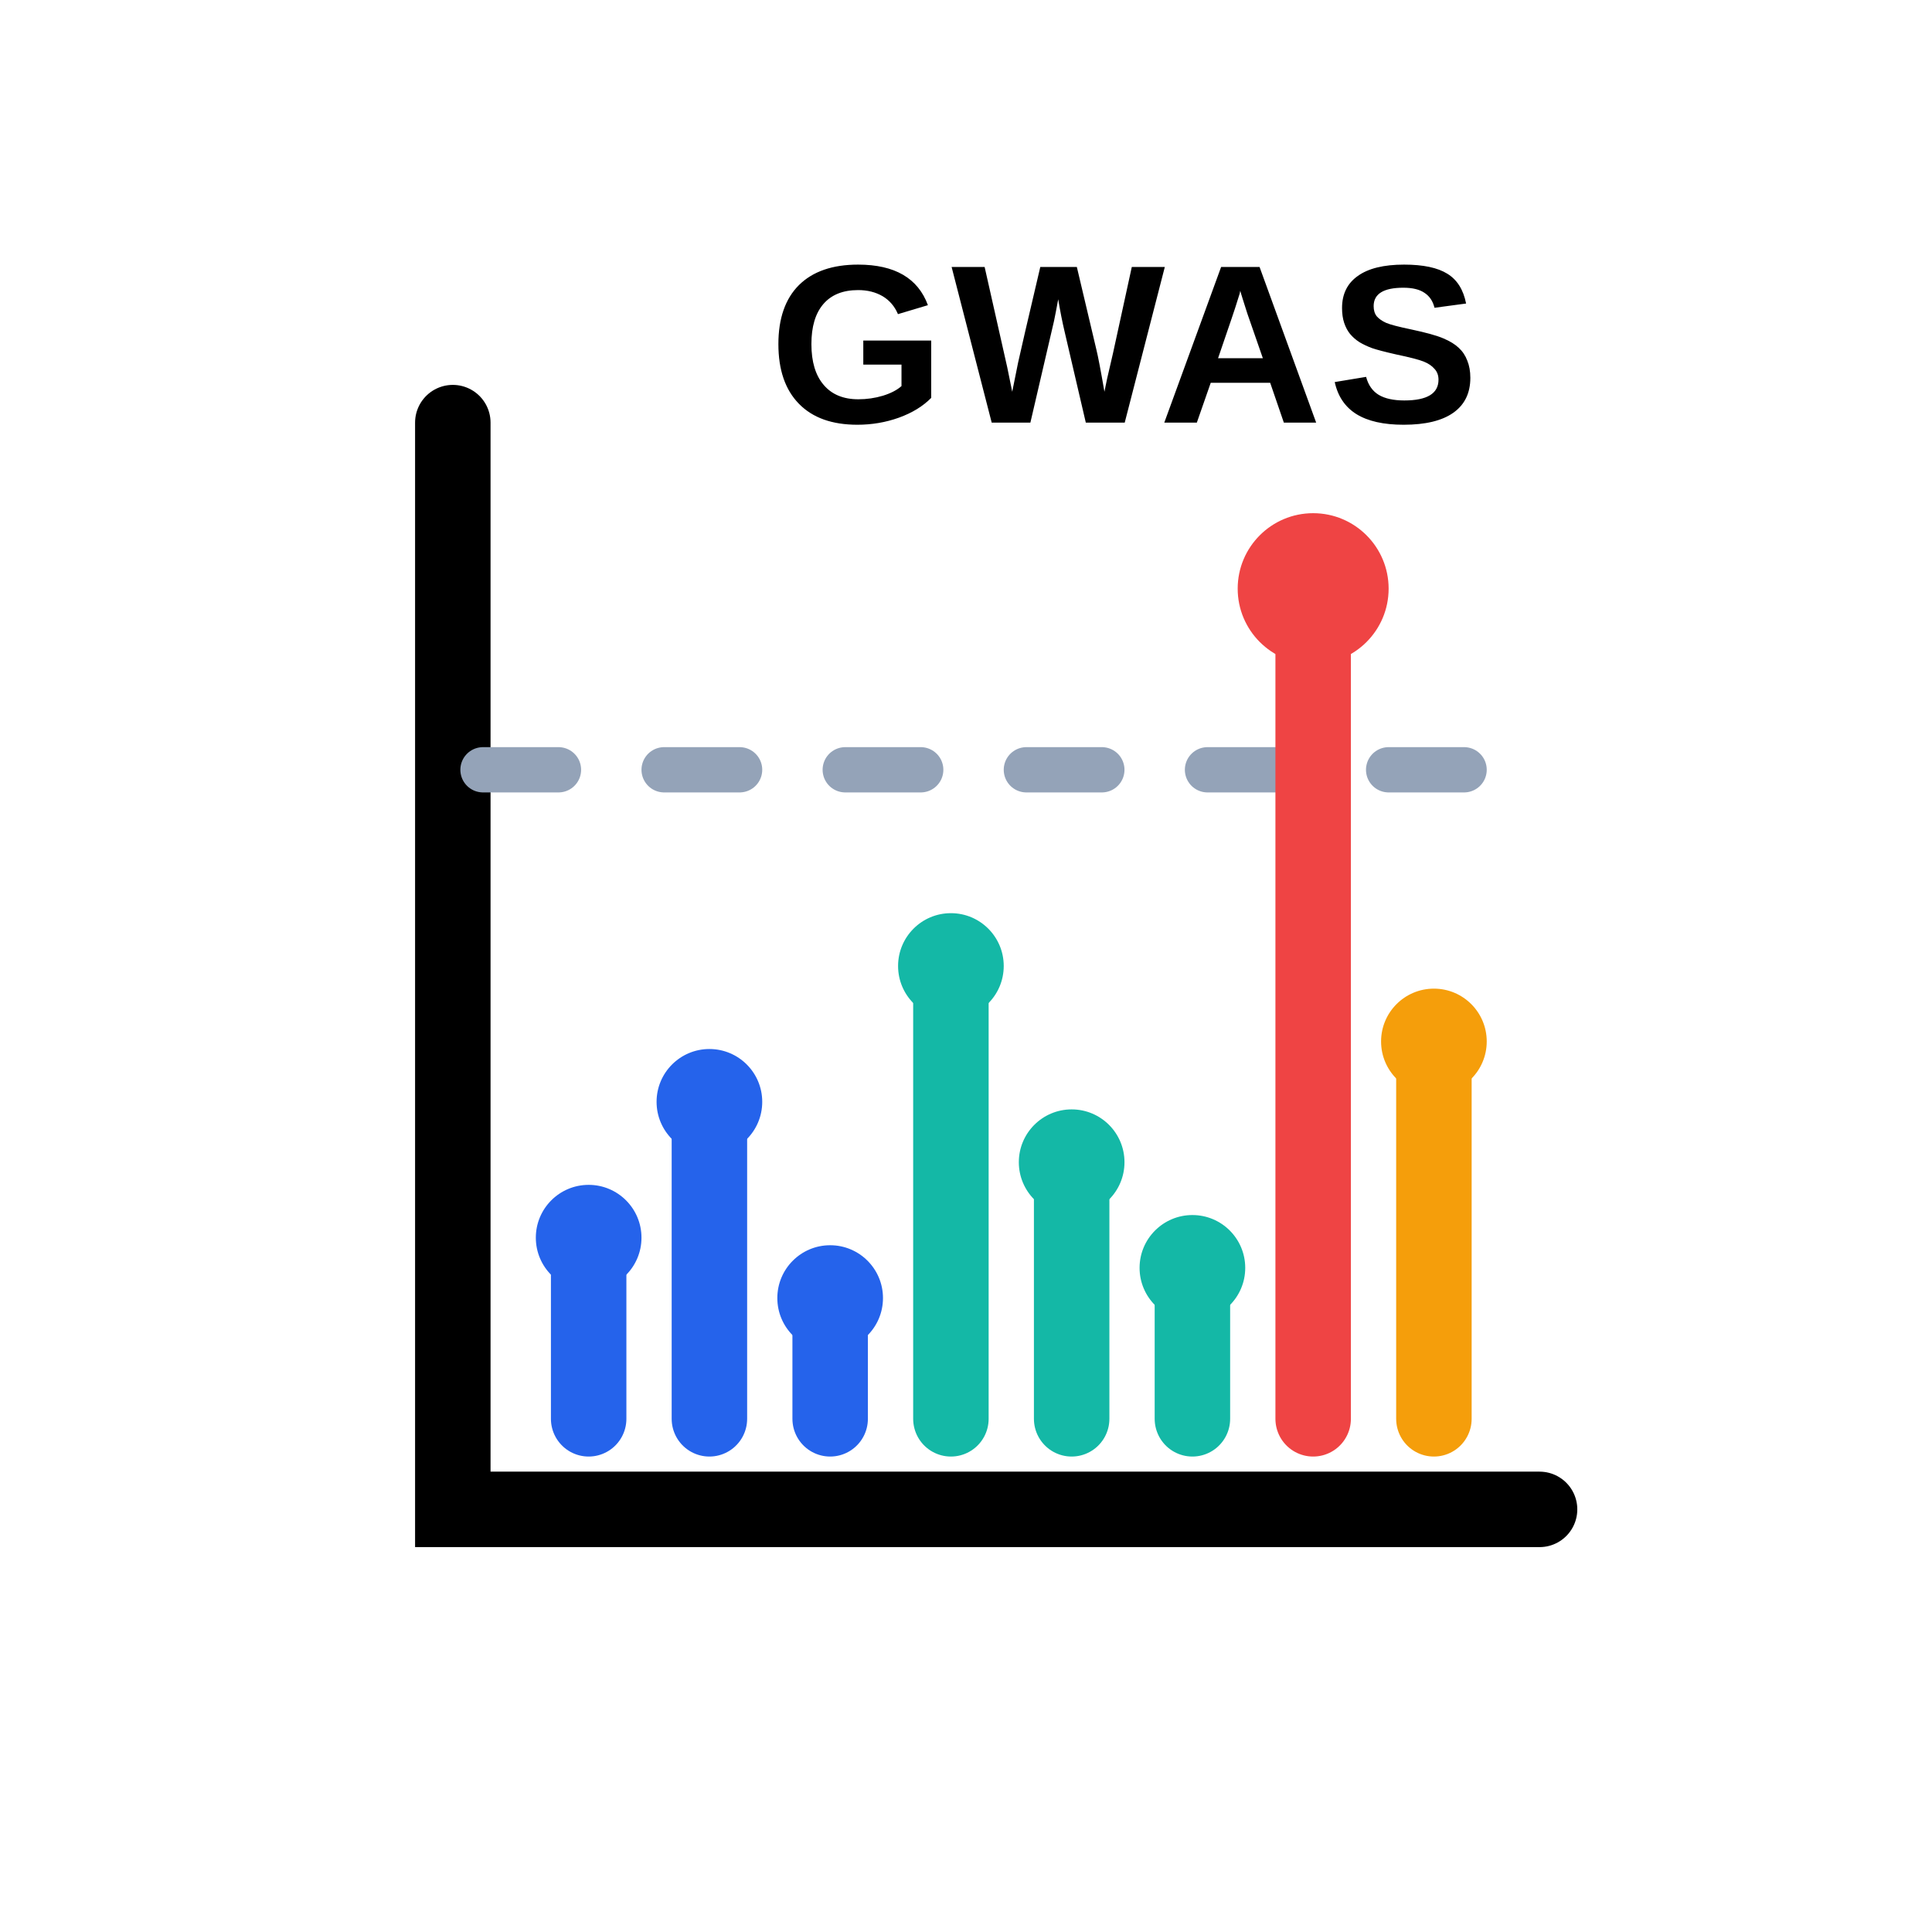
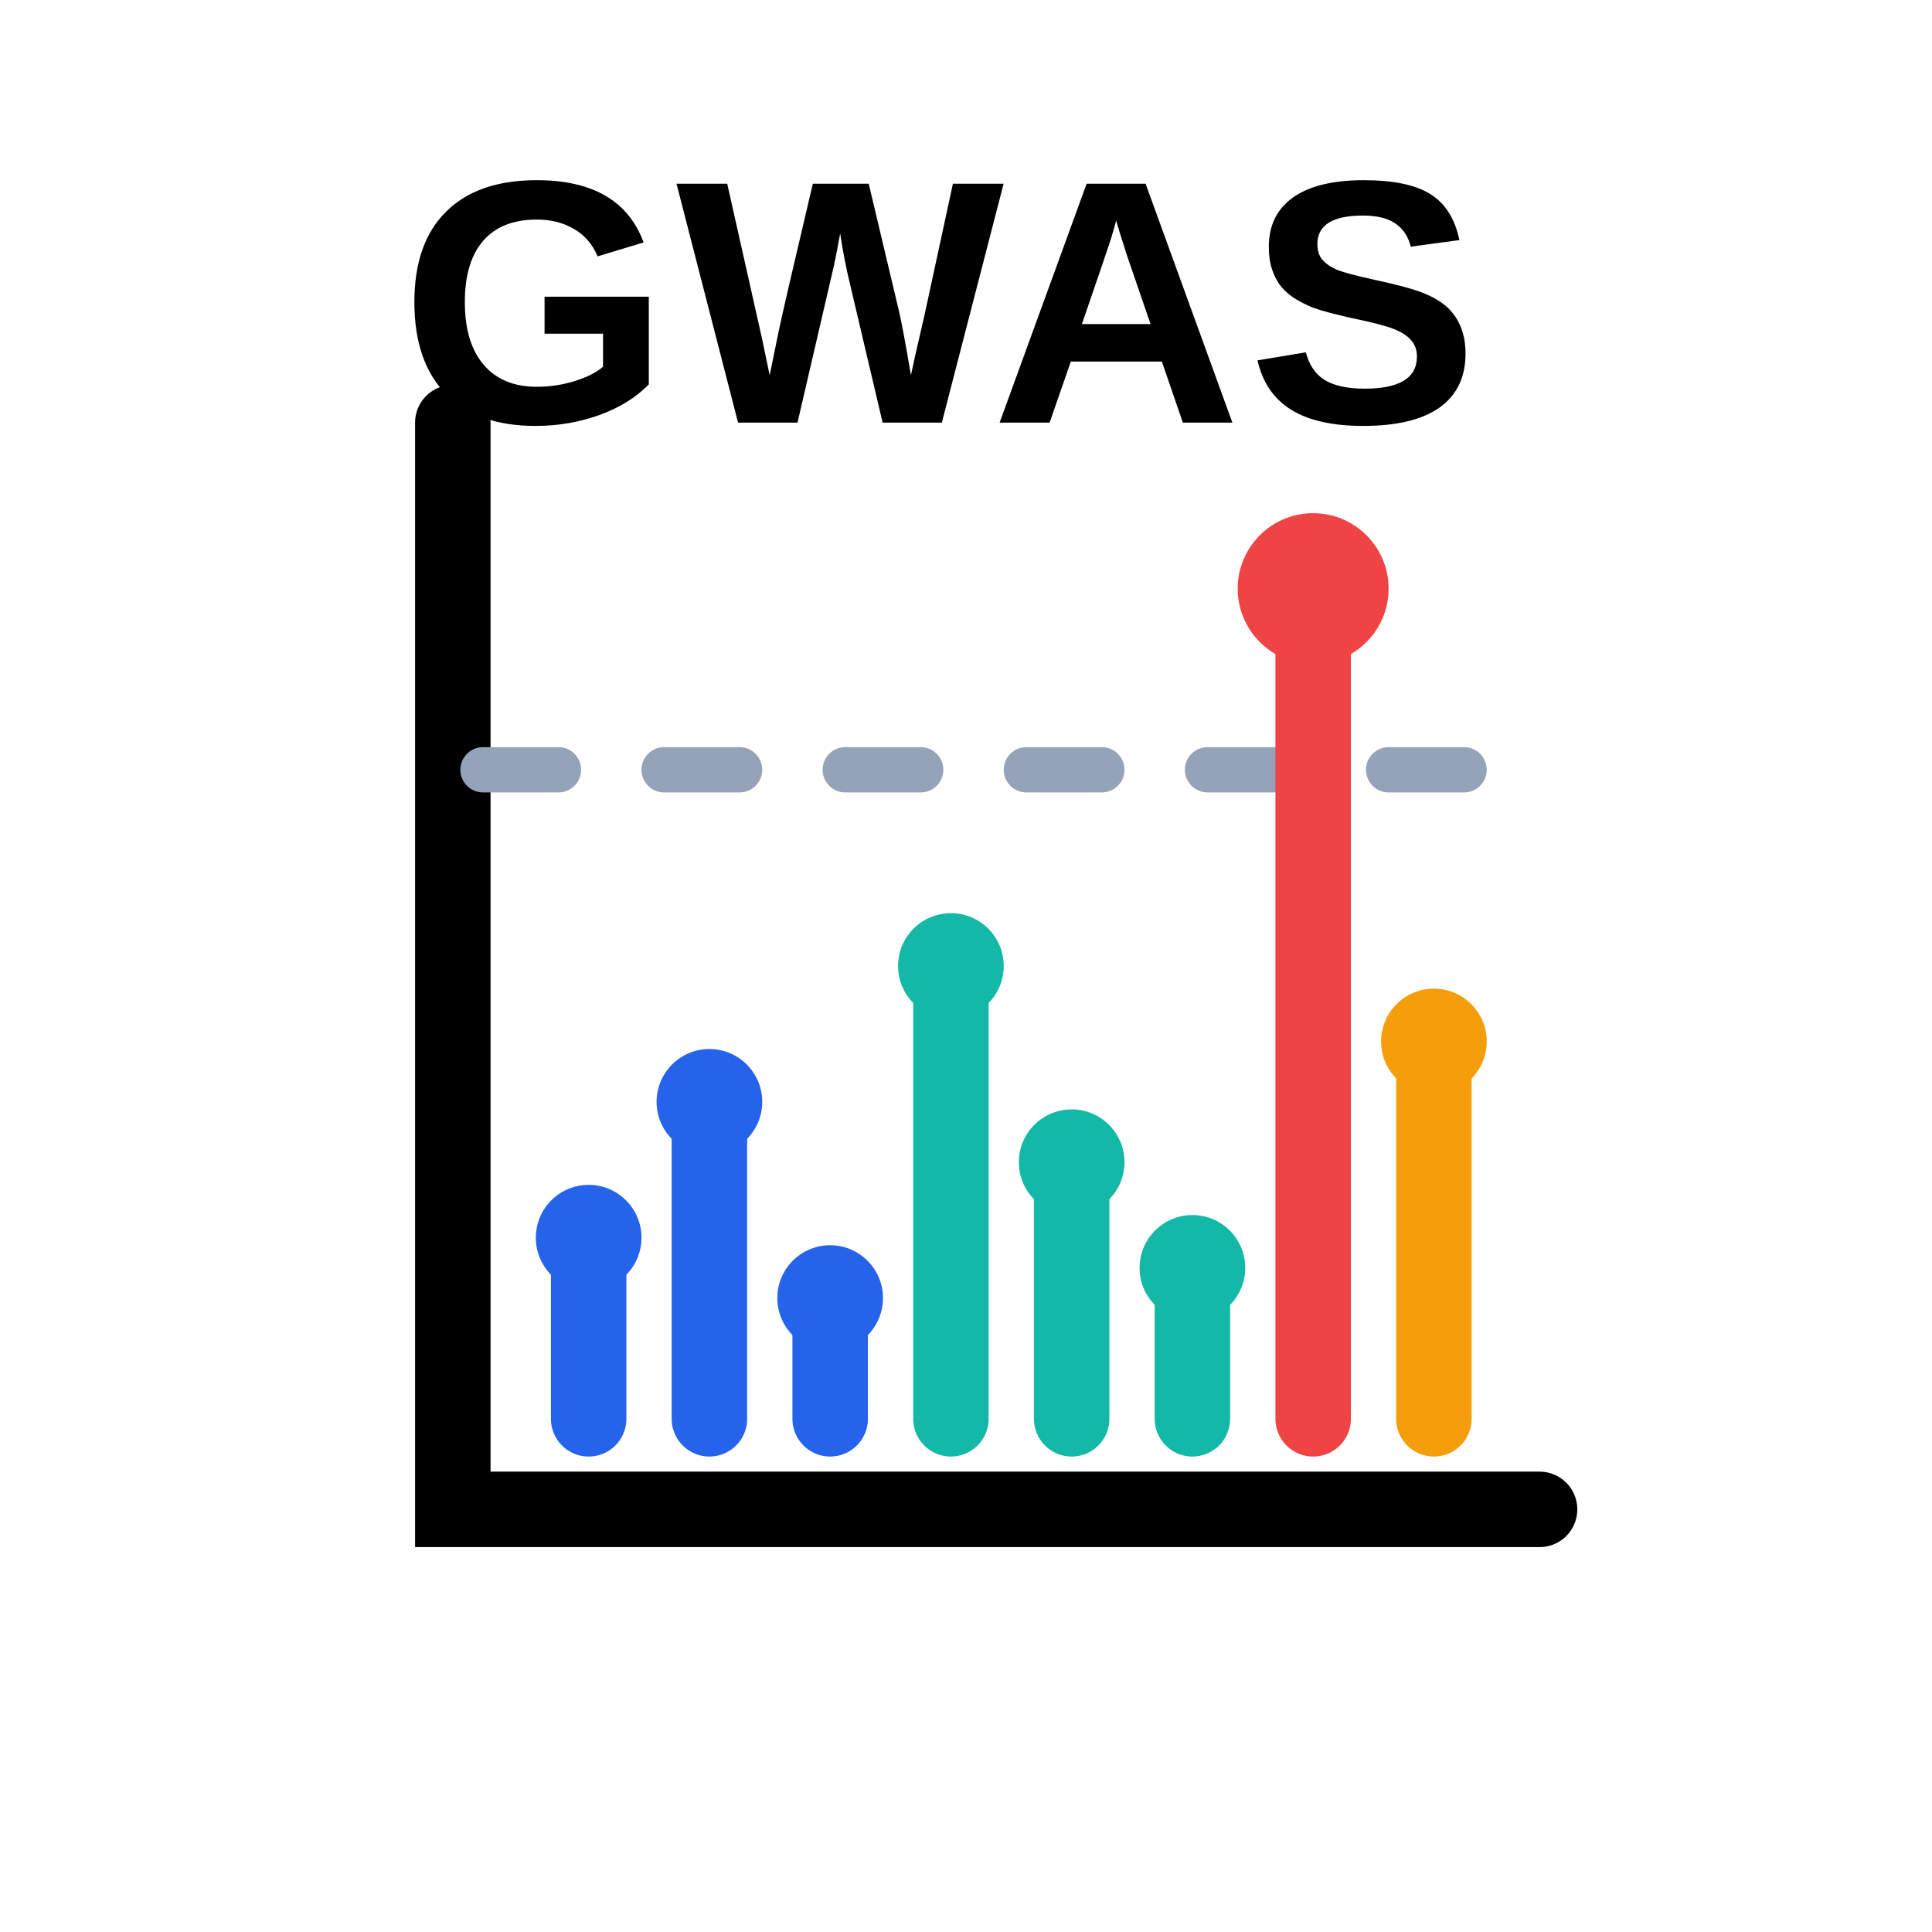
<svg xmlns="http://www.w3.org/2000/svg" viewBox="0 0 128 128" role="img" aria-label="GWAS Manhattan plot logo">
  <path d="M30 28v72h72" fill="none" stroke="currentColor" stroke-width="5" stroke-linecap="round" />
  <path d="M32 51h68" fill="none" stroke="#94A3B8" stroke-width="3" stroke-linecap="round" stroke-dasharray="5 7" />
-   <text x="98" y="28" fill="currentColor" font-family="Arial, Helvetica, sans-serif" font-size="15" font-weight="700" text-anchor="end" letter-spacing=".4">GWAS</text>
+   <text x="98" y="28" fill="currentColor" font-family="Arial, Helvetica, sans-serif" font-size="23" font-weight="700" text-anchor="end" letter-spacing=".4">GWAS</text>
  <g stroke-linecap="round" stroke-width="5">
    <path d="M39 94V82" stroke="#2563EB" />
    <path d="M47 94V73" stroke="#2563EB" />
    <path d="M55 94V86" stroke="#2563EB" />
    <path d="M63 94V64" stroke="#14B8A6" />
    <path d="M71 94V77" stroke="#14B8A6" />
    <path d="M79 94V84" stroke="#14B8A6" />
    <path d="M87 94V39" stroke="#EF4444" />
    <path d="M95 94V69" stroke="#F59E0B" />
  </g>
  <g>
    <circle cx="39" cy="82" r="3.5" fill="#2563EB" />
    <circle cx="47" cy="73" r="3.5" fill="#2563EB" />
    <circle cx="55" cy="86" r="3.5" fill="#2563EB" />
    <circle cx="63" cy="64" r="3.5" fill="#14B8A6" />
    <circle cx="71" cy="77" r="3.5" fill="#14B8A6" />
    <circle cx="79" cy="84" r="3.5" fill="#14B8A6" />
    <circle cx="87" cy="39" r="5" fill="#EF4444" />
    <circle cx="95" cy="69" r="3.5" fill="#F59E0B" />
  </g>
</svg>
